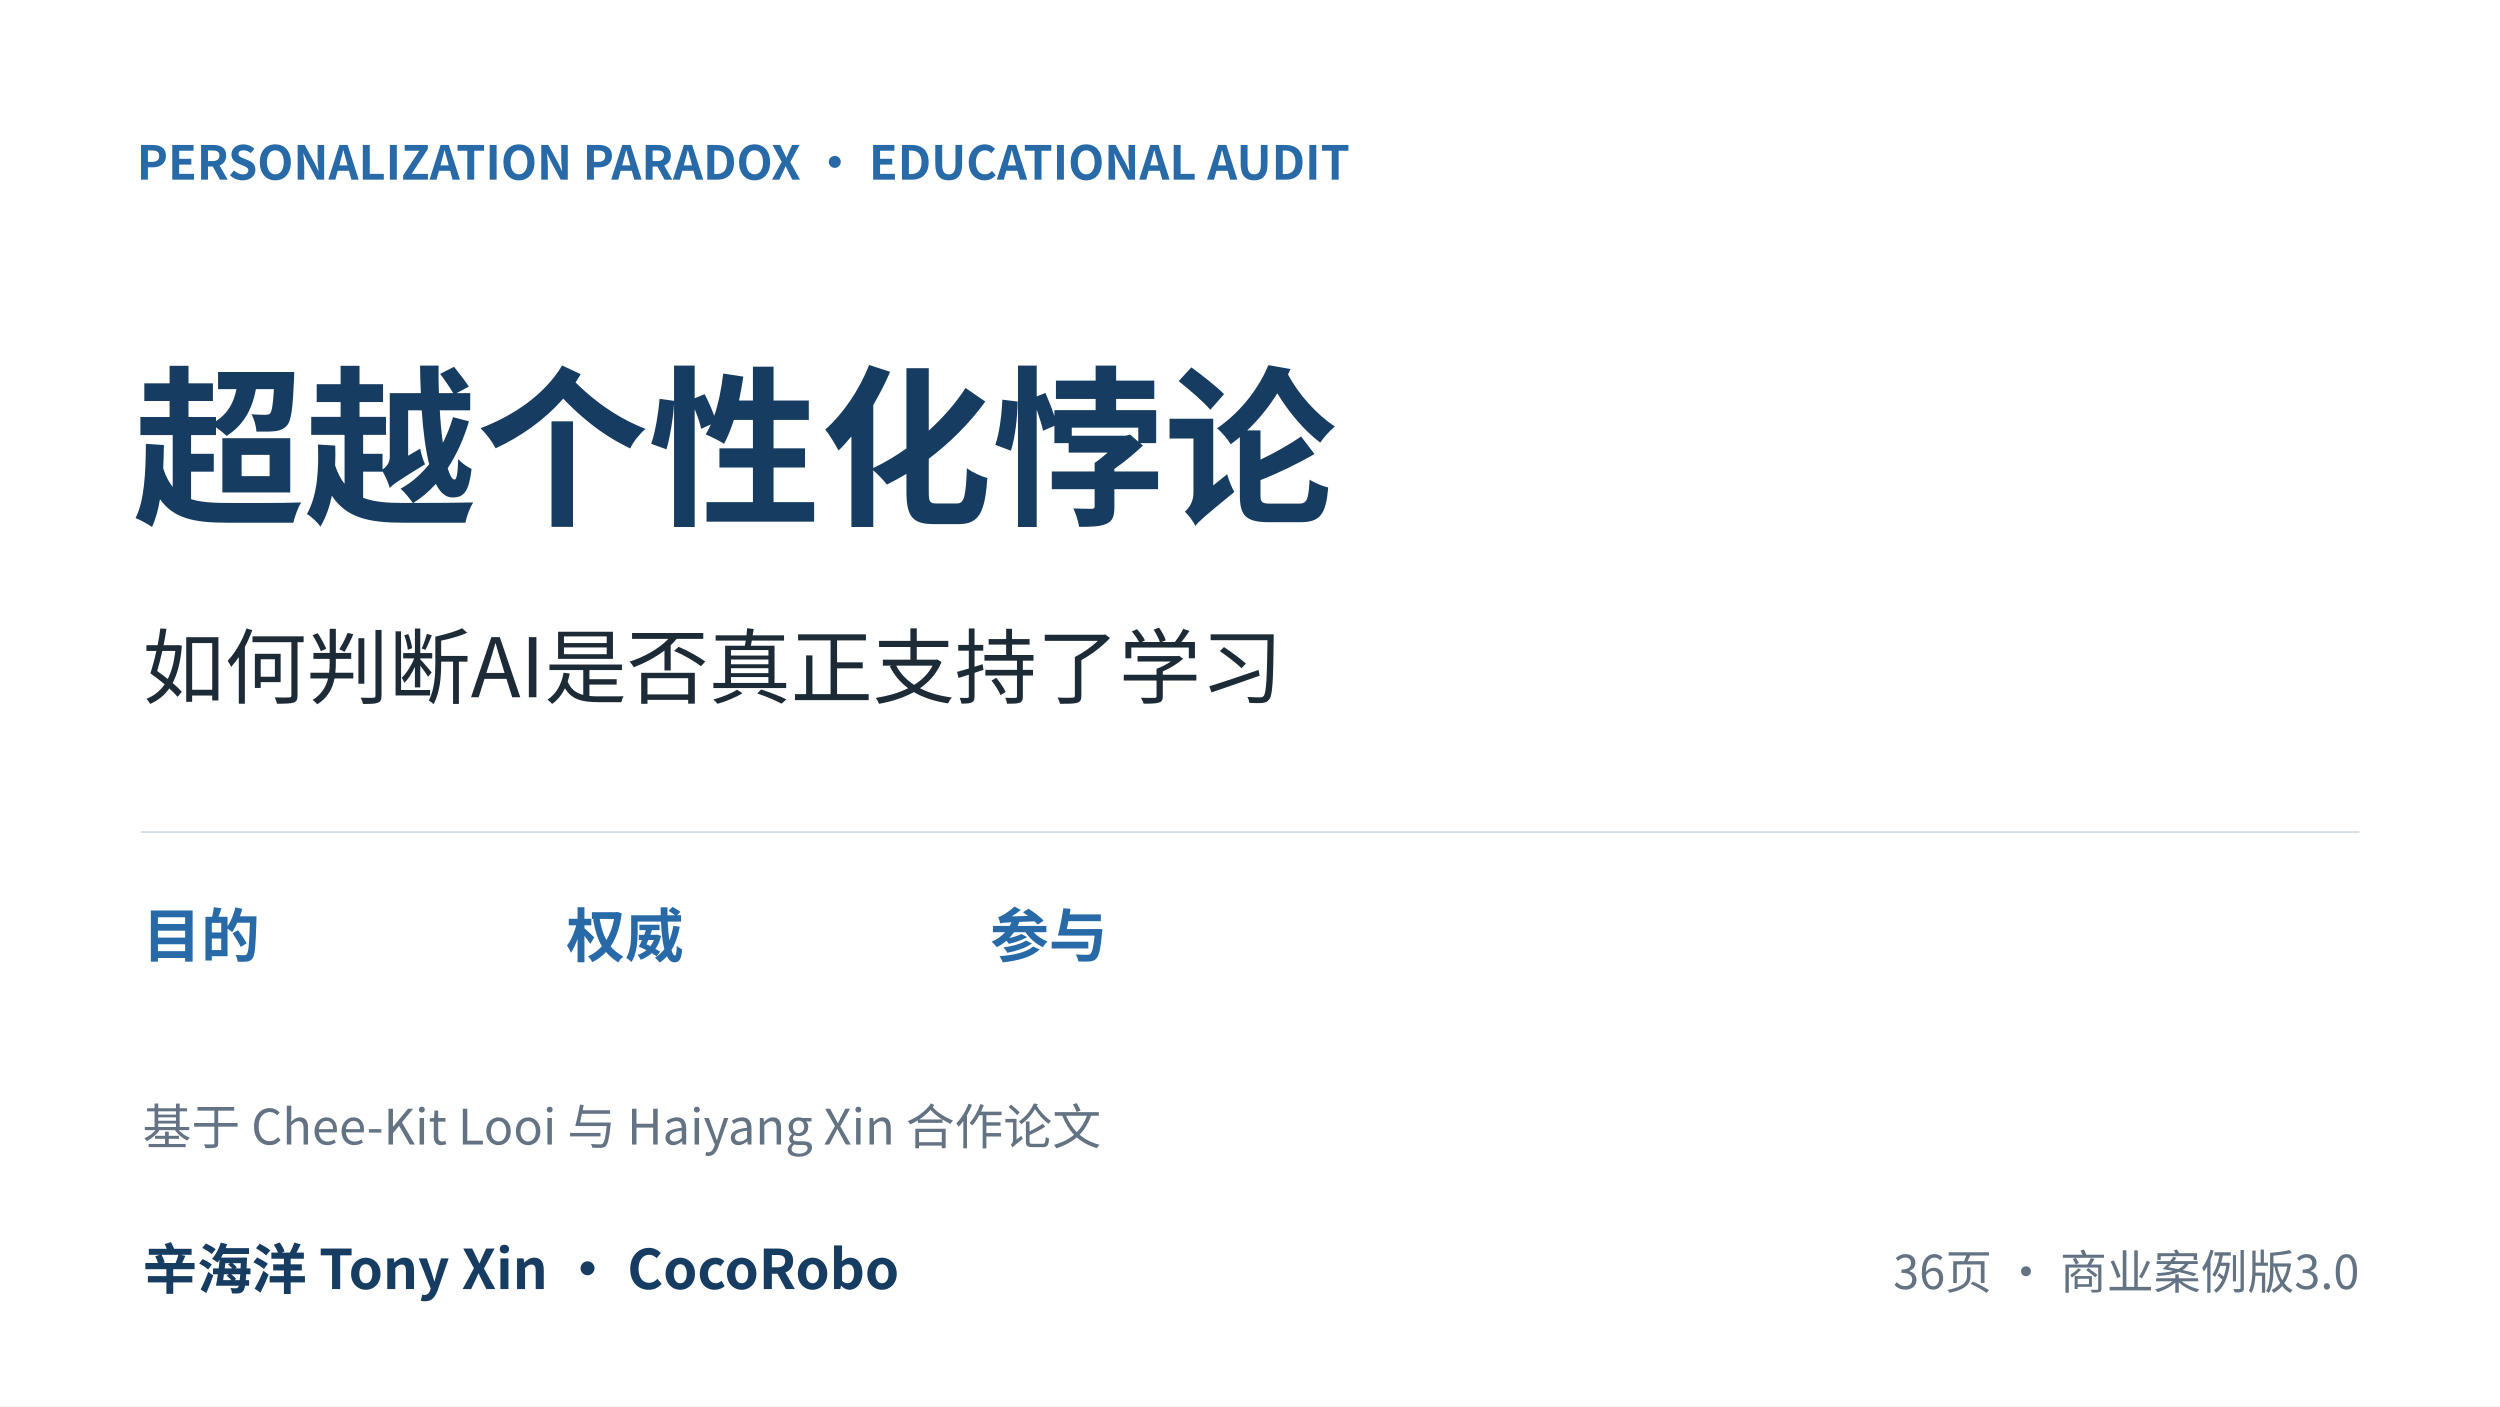
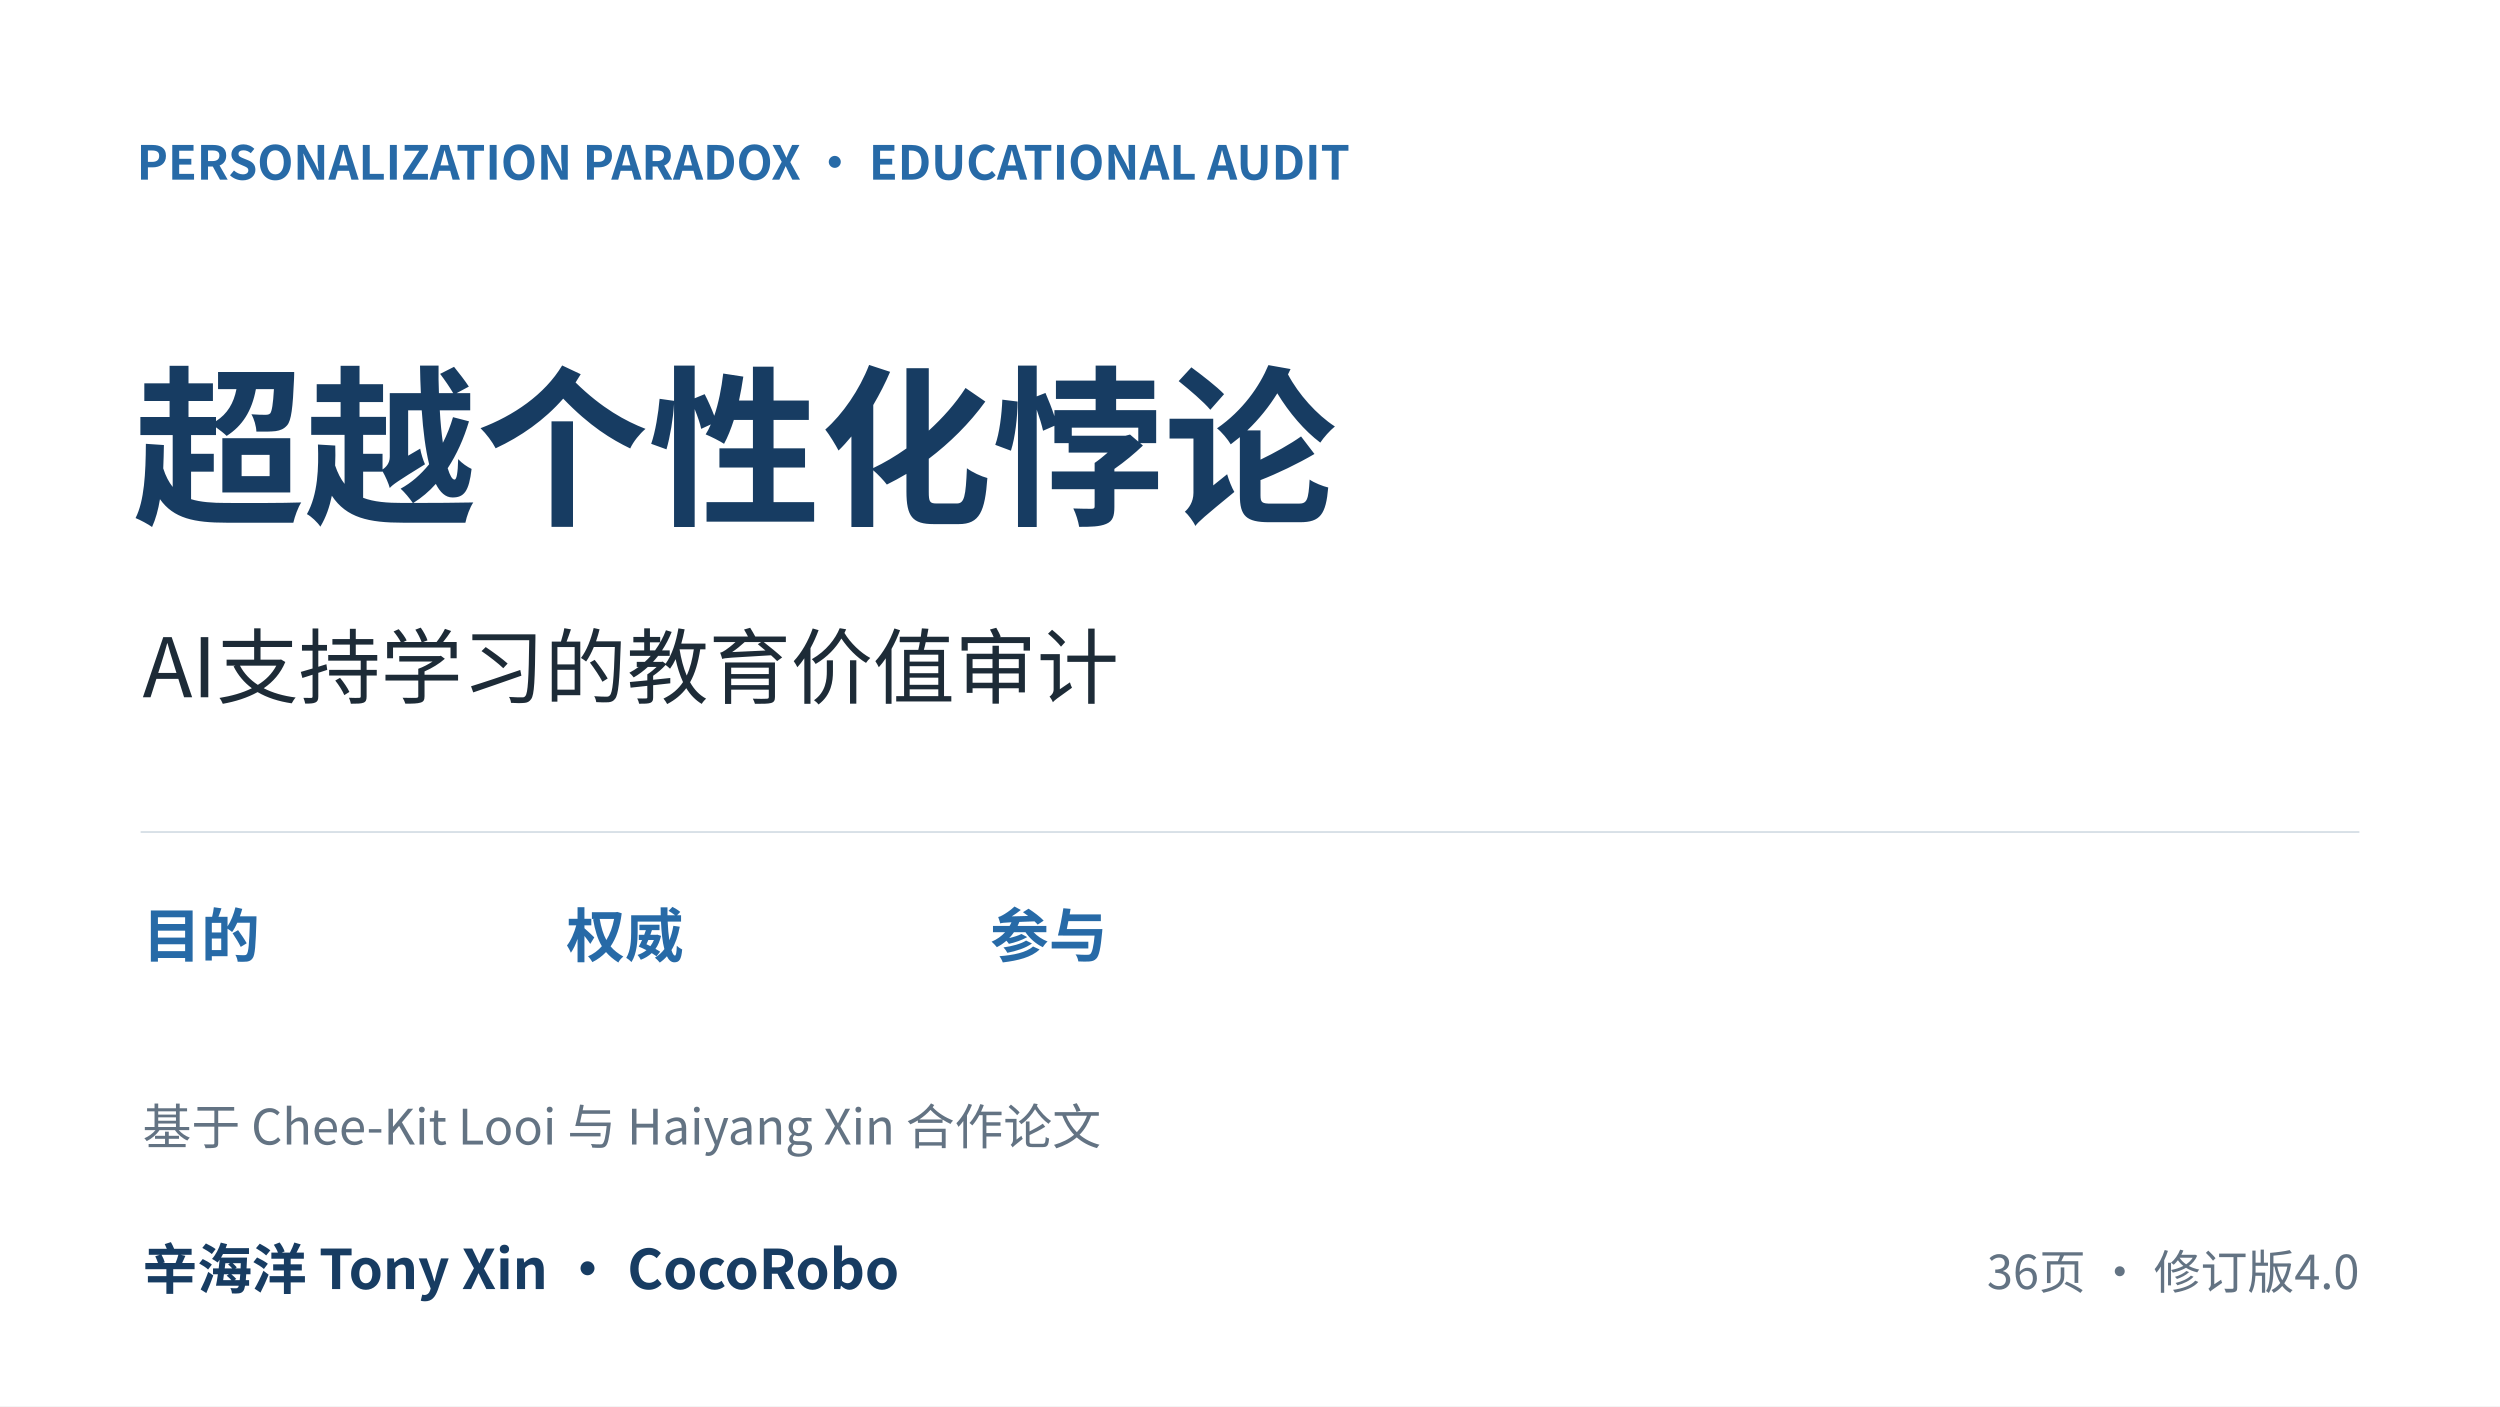
<svg xmlns="http://www.w3.org/2000/svg" width="1280" height="720" viewBox="0 0 1280 720">
  <rect width="1280" height="720" fill="#FFFFFF" />
  <g font-family="Noto Sans CJK SC,PingFang SC,Microsoft YaHei,sans-serif">
    <text x="70" y="92" fill="#276AA7" font-size="24" font-weight="700">PERSONALIZATION PARADOX · EDUCATIONAL AUDIT</text>
    <text x="68" y="262" fill="#173C62" font-size="88" font-weight="700">超越个性化悖论</text>
-     <text x="73" y="357" fill="#1D2B37" font-size="42">如何判断AI是否真正支持了学习</text>
+     <text x="73" y="357" fill="#1D2B37" font-size="42">AI支持学习的教育价值审计</text>
    <line x1="72" y1="426" x2="1208" y2="426" stroke="#D8E0E7" />
    <g fill="#276AA7" font-size="30" font-weight="700">
      <text x="73" y="490">目的</text>
      <text x="290" y="490">权威</text>
      <text x="507" y="490">参与</text>
    </g>
    <text x="73" y="586" fill="#637383" font-size="25">基于 Chee-Kit Looi 与 Haiyang Xin 合作论文</text>
    <text x="73" y="660" fill="#173C62" font-size="28" font-weight="700">辛海洋 Tony Xin · CocoRobo</text>
-     <text x="1208" y="660" fill="#637383" font-size="24" text-anchor="end">36页 · 商业案例版3.0</text>
+     <text x="1208" y="660" fill="#637383" font-size="24" text-anchor="end">36页 · 修订版4.0</text>
  </g>
</svg>
